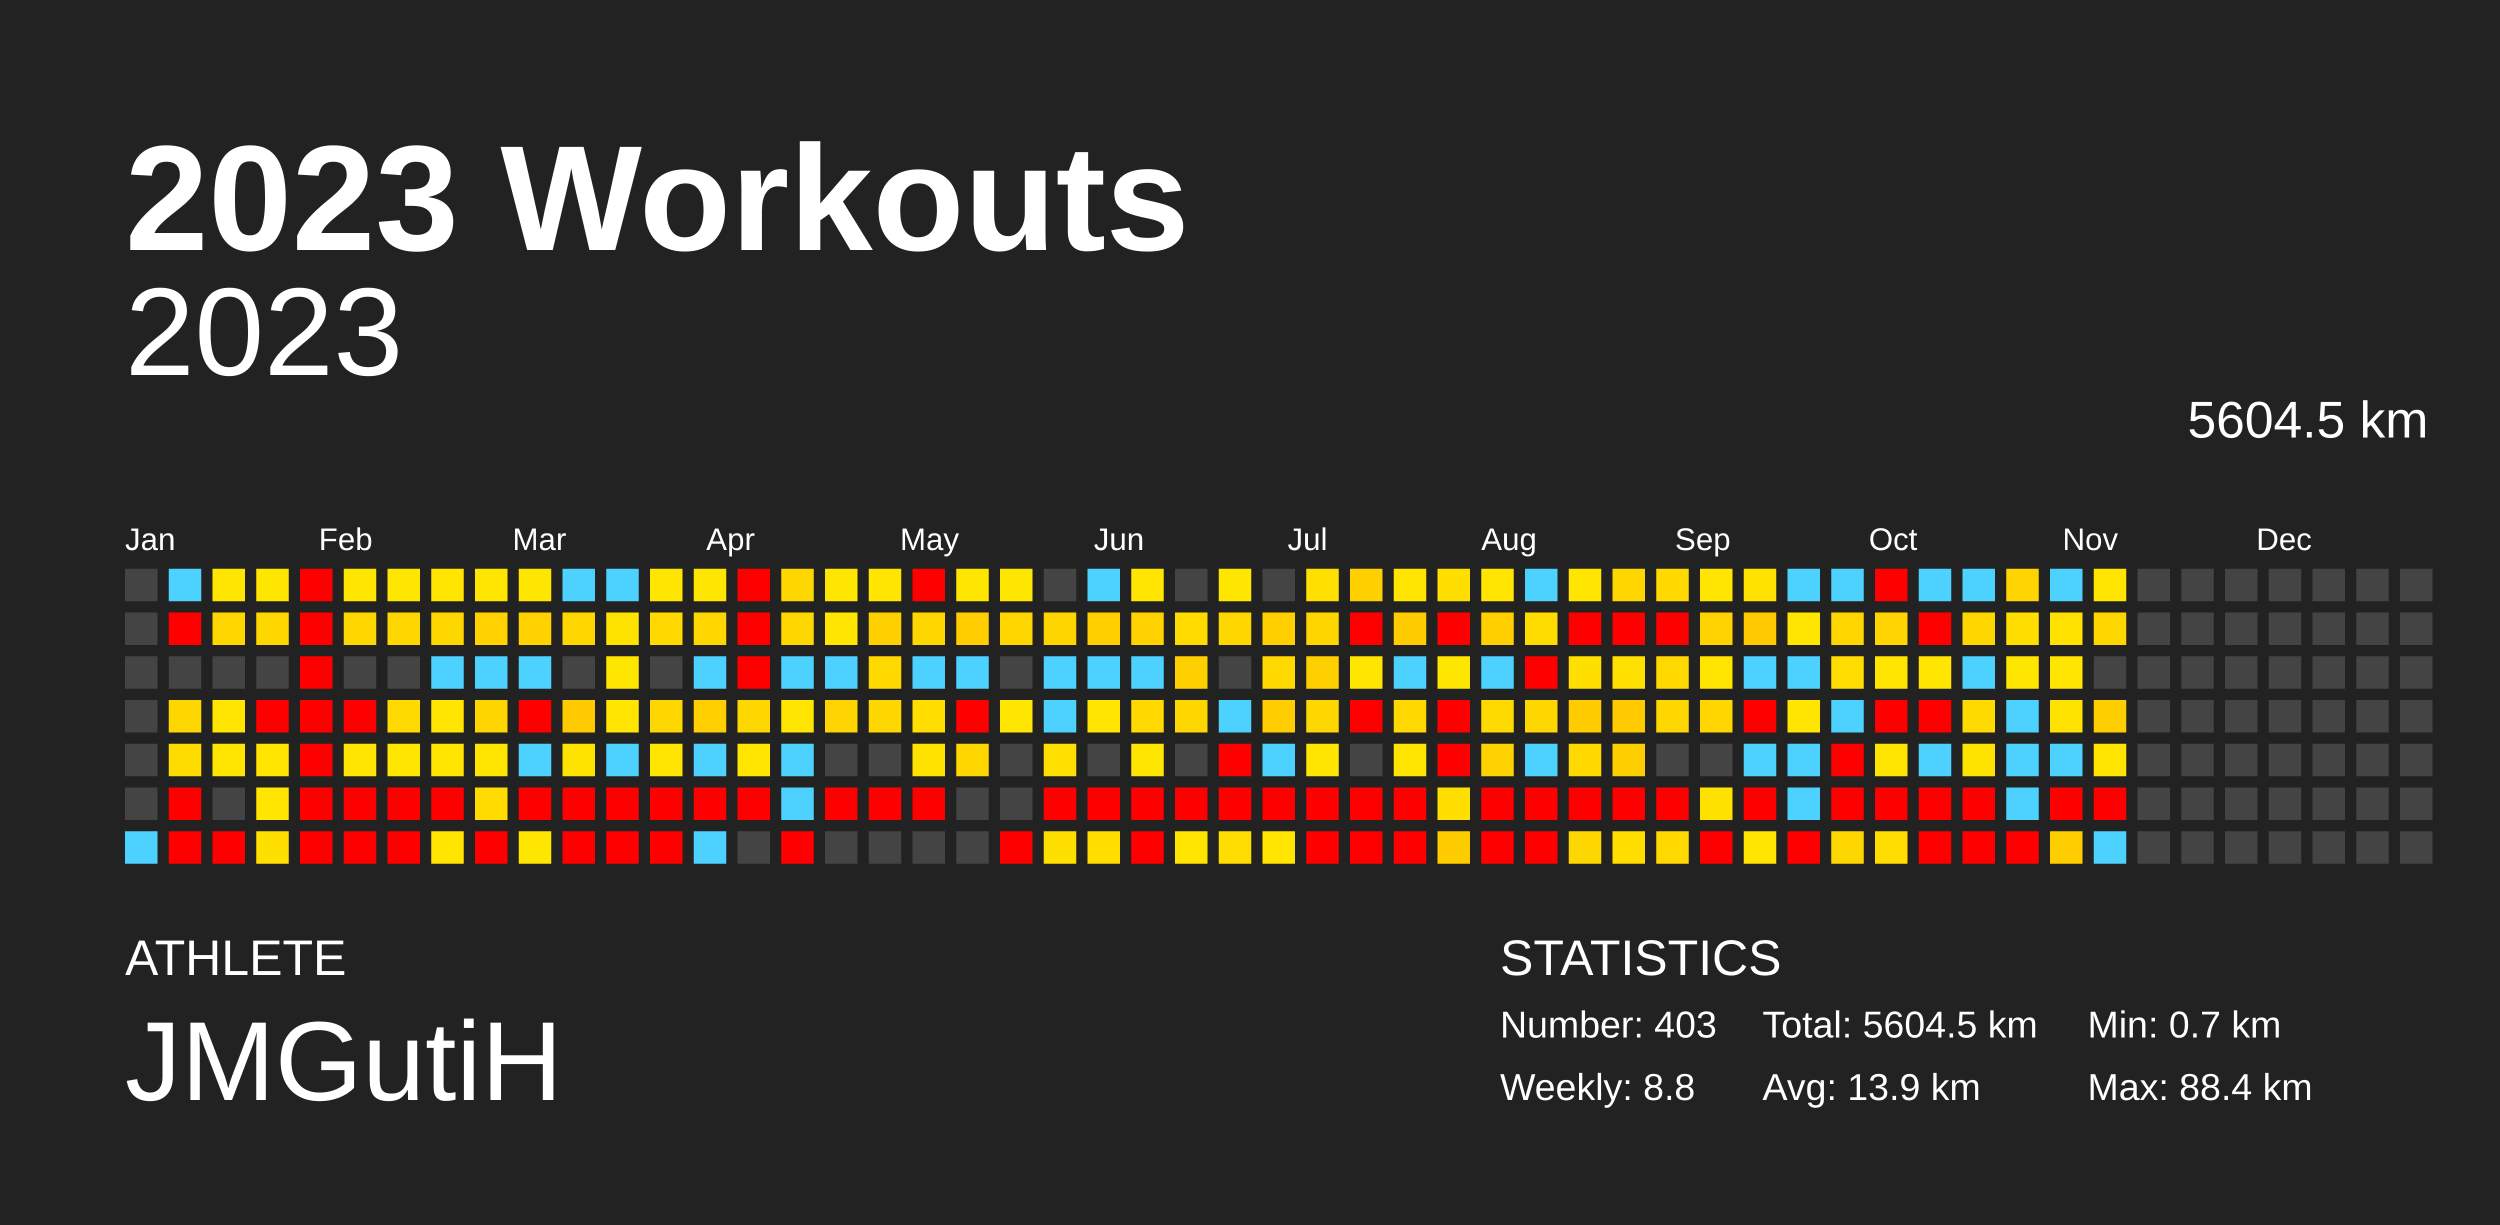
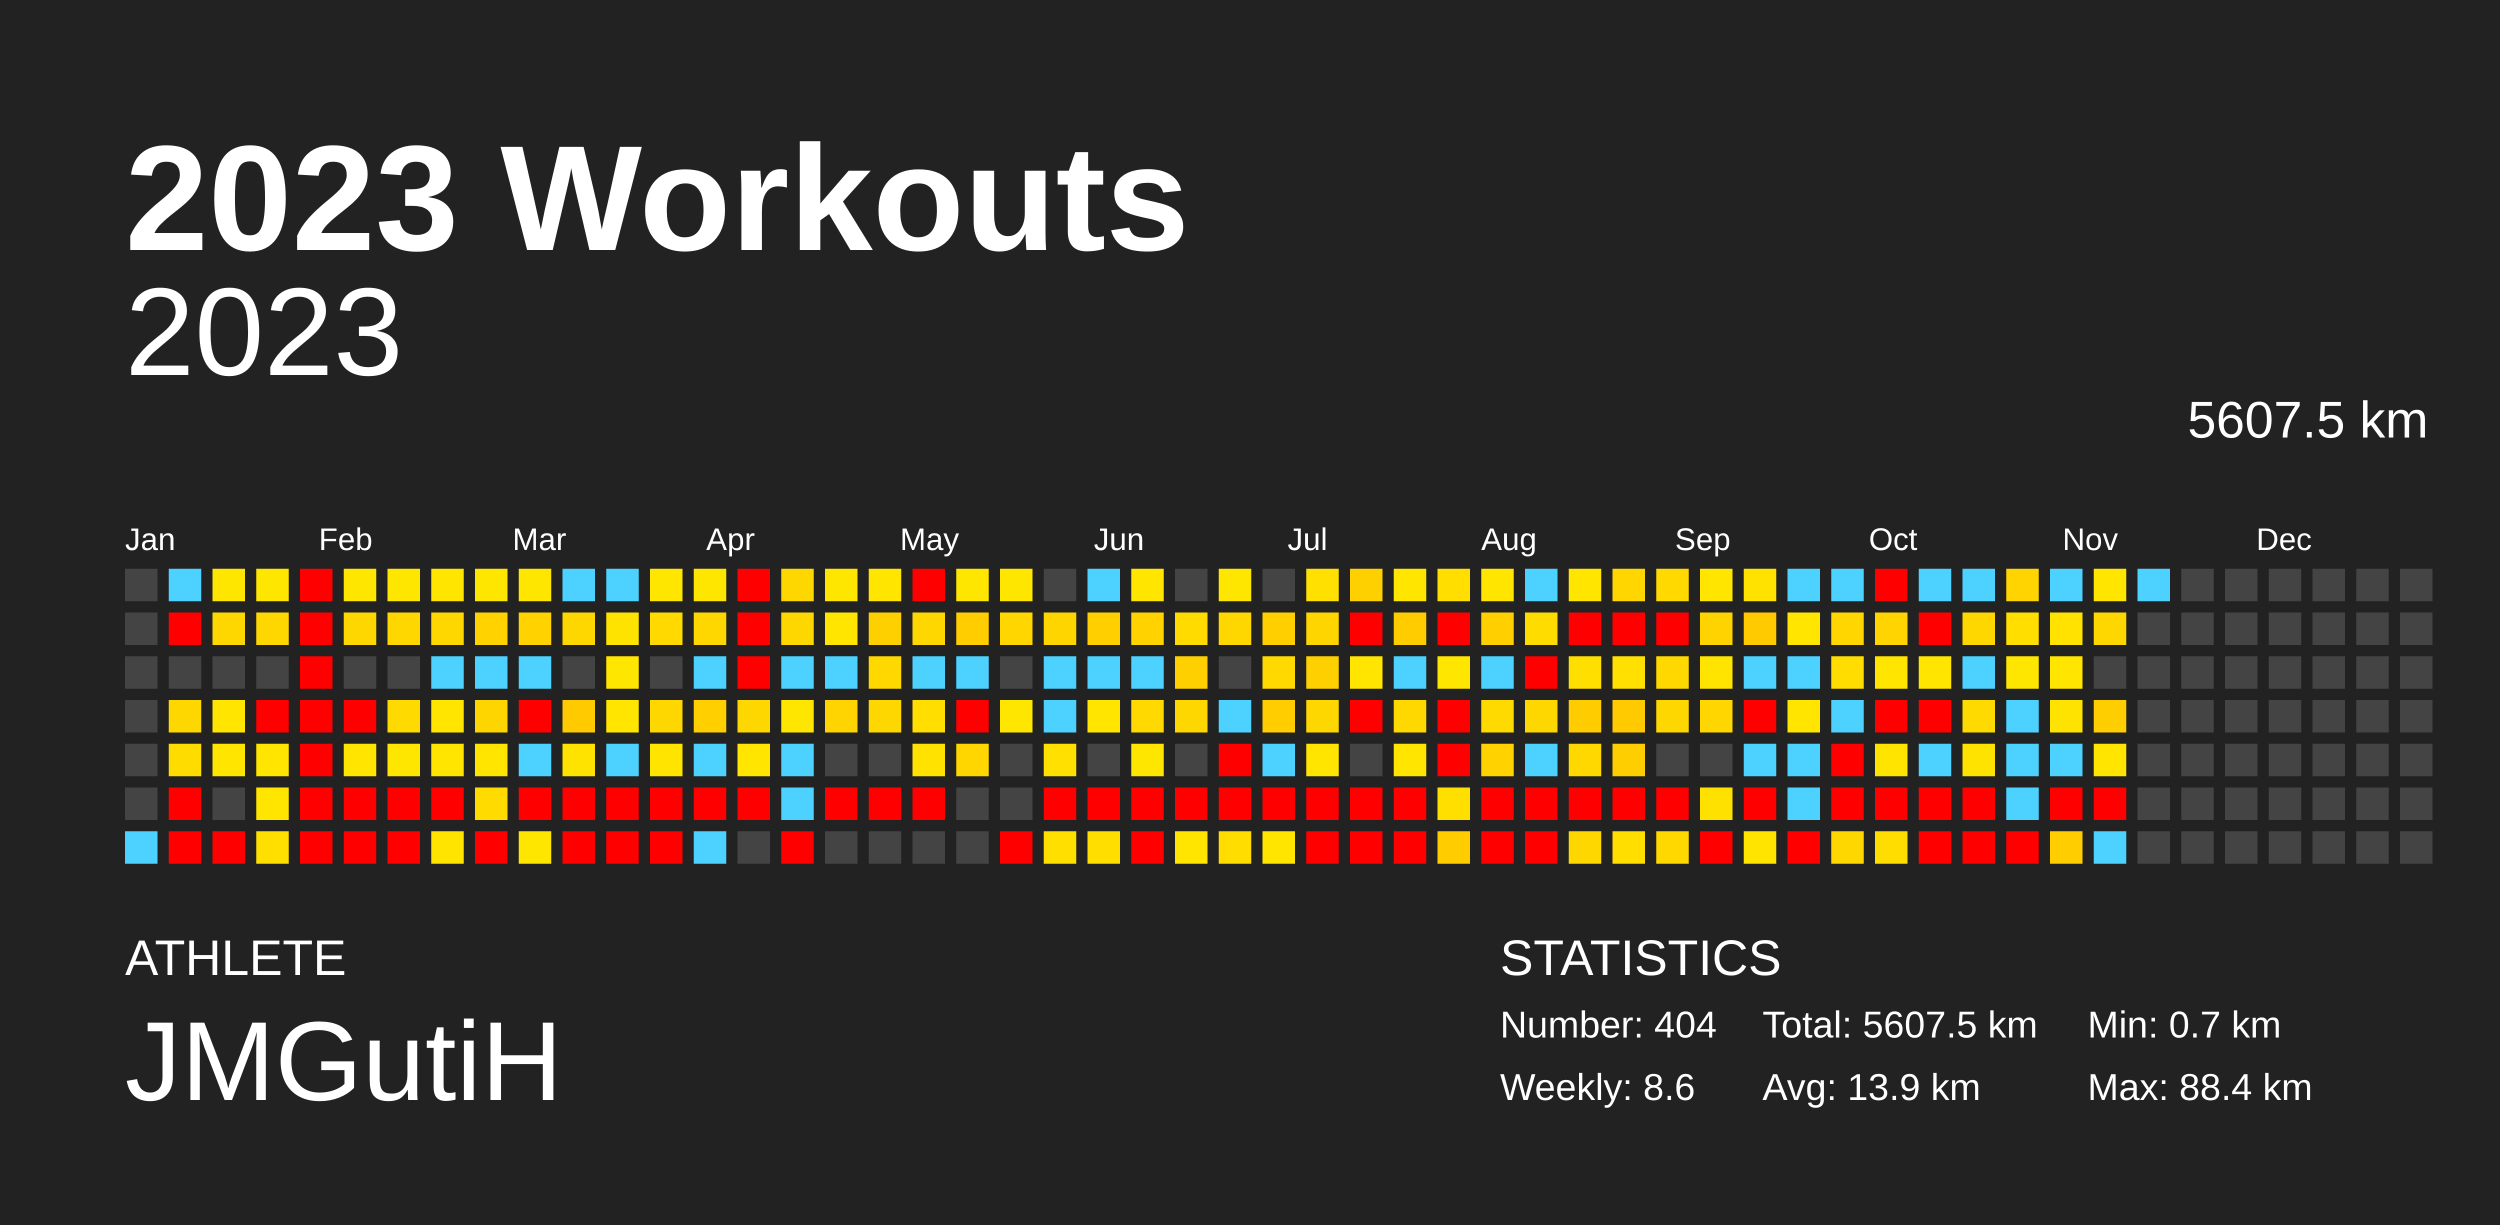
<svg xmlns="http://www.w3.org/2000/svg" baseProfile="full" height="98mm" version="1.1" viewBox="0,0,200,98" width="200mm">
  <defs />
  <rect fill="#222222" height="98" width="200" x="0" y="0" />
  <text fill="#FFFFFF" style="font-size:12px; font-family:Arial; font-weight:bold;" x="10" y="20">2023 Workouts</text>
  <text fill="#FFFFFF" style="font-size:4px; font-family:Arial" x="10" y="78">ATHLETE</text>
  <text fill="#FFFFFF" style="font-size:9px; font-family:Arial" x="10" y="88">JMGutiH</text>
  <text fill="#FFFFFF" style="font-size:4px; font-family:Arial" x="120" y="78">STATISTICS</text>
-   <text fill="#FFFFFF" style="font-size:3px; font-family:Arial" x="120" y="83">Number: 403</text>
-   <text fill="#FFFFFF" style="font-size:3px; font-family:Arial" x="120" y="88">Weekly: 8.8</text>
-   <text fill="#FFFFFF" style="font-size:3px; font-family:Arial" x="141" y="83">Total: 5604.5 km</text>
+   <text fill="#FFFFFF" style="font-size:3px; font-family:Arial" x="120" y="83">Number: 404</text>
+   <text fill="#FFFFFF" style="font-size:3px; font-family:Arial" x="120" y="88">Weekly: 8.6</text>
+   <text fill="#FFFFFF" style="font-size:3px; font-family:Arial" x="141" y="83">Total: 5607.5 km</text>
  <text fill="#FFFFFF" style="font-size:3px; font-family:Arial" x="141" y="88">Avg: 13.9 km</text>
  <text fill="#FFFFFF" style="font-size:3px; font-family:Arial" x="167" y="83">Min: 0.7 km</text>
  <text fill="#FFFFFF" style="font-size:3px; font-family:Arial" x="167" y="88">Max: 88.4 km</text>
  <text alignment-baseline="hanging" fill="#FFFFFF" style="font-size:10.0px; font-family:Arial;" x="10" y="30">2023</text>
-   <text alignment-baseline="hanging" fill="#FFFFFF" style="font-size:4.125px; font-family:Arial;" x="175" y="35">5604.5 km</text>
+   <text alignment-baseline="hanging" fill="#FFFFFF" style="font-size:4.125px; font-family:Arial;" x="175" y="35">5607.5 km</text>
  <text fill="#FFFFFF" style="font-size:2.5px; font-family:Arial" x="10.0" y="44">Jan</text>
  <text fill="#FFFFFF" style="font-size:2.5px; font-family:Arial" x="25.5" y="44">Feb</text>
  <text fill="#FFFFFF" style="font-size:2.5px; font-family:Arial" x="41.0" y="44">Mar</text>
  <text fill="#FFFFFF" style="font-size:2.5px; font-family:Arial" x="56.5" y="44">Apr</text>
  <text fill="#FFFFFF" style="font-size:2.5px; font-family:Arial" x="72.0" y="44">May</text>
  <text fill="#FFFFFF" style="font-size:2.5px; font-family:Arial" x="87.5" y="44">Jun</text>
  <text fill="#FFFFFF" style="font-size:2.5px; font-family:Arial" x="103.0" y="44">Jul</text>
  <text fill="#FFFFFF" style="font-size:2.5px; font-family:Arial" x="118.5" y="44">Aug</text>
  <text fill="#FFFFFF" style="font-size:2.5px; font-family:Arial" x="134.0" y="44">Sep</text>
  <text fill="#FFFFFF" style="font-size:2.5px; font-family:Arial" x="149.5" y="44">Oct</text>
  <text fill="#FFFFFF" style="font-size:2.5px; font-family:Arial" x="165.0" y="44">Nov</text>
  <text fill="#FFFFFF" style="font-size:2.5px; font-family:Arial" x="180.5" y="44">Dec</text>
  <rect fill="#444444" height="2.6" width="2.6" x="10.0" y="45.5" />
  <rect fill="#444444" height="2.6" width="2.6" x="10.0" y="49.0" />
  <rect fill="#444444" height="2.6" width="2.6" x="10.0" y="52.5" />
  <rect fill="#444444" height="2.6" width="2.6" x="10.0" y="56.0" />
  <rect fill="#444444" height="2.6" width="2.6" x="10.0" y="59.5" />
  <rect fill="#444444" height="2.6" width="2.6" x="10.0" y="63.0" />
  <rect fill="#4dd2ff" height="2.6" width="2.6" x="10.0" y="66.5" />
  <rect fill="#4dd2ff" height="2.6" width="2.6" x="13.5" y="45.5" />
  <rect fill="red" height="2.6" width="2.6" x="13.5" y="49.0" />
  <rect fill="#444444" height="2.6" width="2.6" x="13.5" y="52.5" />
  <rect fill="#ffd700" height="2.6" width="2.6" x="13.5" y="56.0" />
  <rect fill="#ffdc00" height="2.6" width="2.6" x="13.5" y="59.5" />
  <rect fill="red" height="2.6" width="2.6" x="13.5" y="63.0" />
  <rect fill="red" height="2.6" width="2.6" x="13.5" y="66.5" />
  <rect fill="#ffe600" height="2.6" width="2.6" x="17.0" y="45.5" />
  <rect fill="#ffd700" height="2.6" width="2.6" x="17.0" y="49.0" />
  <rect fill="#444444" height="2.6" width="2.6" x="17.0" y="52.5" />
  <rect fill="#ffe500" height="2.6" width="2.6" x="17.0" y="56.0" />
  <rect fill="#ffe500" height="2.6" width="2.6" x="17.0" y="59.5" />
  <rect fill="#444444" height="2.6" width="2.6" x="17.0" y="63.0" />
  <rect fill="red" height="2.6" width="2.6" x="17.0" y="66.5" />
  <rect fill="#ffe600" height="2.6" width="2.6" x="20.5" y="45.5" />
  <rect fill="#ffd700" height="2.6" width="2.6" x="20.5" y="49.0" />
  <rect fill="#444444" height="2.6" width="2.6" x="20.5" y="52.5" />
  <rect fill="red" height="2.6" width="2.6" x="20.5" y="56.0" />
  <rect fill="#ffe500" height="2.6" width="2.6" x="20.5" y="59.5" />
  <rect fill="#ffe500" height="2.6" width="2.6" x="20.5" y="63.0" />
  <rect fill="#ffdf00" height="2.6" width="2.6" x="20.5" y="66.5" />
  <rect fill="red" height="2.6" width="2.6" x="24.0" y="45.5" />
  <rect fill="red" height="2.6" width="2.6" x="24.0" y="49.0" />
  <rect fill="red" height="2.6" width="2.6" x="24.0" y="52.5" />
  <rect fill="red" height="2.6" width="2.6" x="24.0" y="56.0" />
  <rect fill="red" height="2.6" width="2.6" x="24.0" y="59.5" />
  <rect fill="red" height="2.6" width="2.6" x="24.0" y="63.0" />
  <rect fill="red" height="2.6" width="2.6" x="24.0" y="66.5" />
  <rect fill="#ffe600" height="2.6" width="2.6" x="27.5" y="45.5" />
  <rect fill="#ffd700" height="2.6" width="2.6" x="27.5" y="49.0" />
  <rect fill="#444444" height="2.6" width="2.6" x="27.5" y="52.5" />
  <rect fill="red" height="2.6" width="2.6" x="27.5" y="56.0" />
  <rect fill="#ffe500" height="2.6" width="2.6" x="27.5" y="59.5" />
  <rect fill="red" height="2.6" width="2.6" x="27.5" y="63.0" />
  <rect fill="red" height="2.6" width="2.6" x="27.5" y="66.5" />
  <rect fill="#ffe600" height="2.6" width="2.6" x="31.0" y="45.5" />
  <rect fill="#ffd700" height="2.6" width="2.6" x="31.0" y="49.0" />
  <rect fill="#444444" height="2.6" width="2.6" x="31.0" y="52.5" />
  <rect fill="#ffda00" height="2.6" width="2.6" x="31.0" y="56.0" />
  <rect fill="#ffe600" height="2.6" width="2.6" x="31.0" y="59.5" />
  <rect fill="red" height="2.6" width="2.6" x="31.0" y="63.0" />
  <rect fill="red" height="2.6" width="2.6" x="31.0" y="66.5" />
  <rect fill="#ffe500" height="2.6" width="2.6" x="34.5" y="45.5" />
  <rect fill="#ffd700" height="2.6" width="2.6" x="34.5" y="49.0" />
  <rect fill="#4dd2ff" height="2.6" width="2.6" x="34.5" y="52.5" />
  <rect fill="#ffe500" height="2.6" width="2.6" x="34.5" y="56.0" />
  <rect fill="#ffe500" height="2.6" width="2.6" x="34.5" y="59.5" />
  <rect fill="red" height="2.6" width="2.6" x="34.5" y="63.0" />
  <rect fill="#ffe400" height="2.6" width="2.6" x="34.5" y="66.5" />
  <rect fill="#ffe600" height="2.6" width="2.6" x="38.0" y="45.5" />
  <rect fill="#ffd200" height="2.6" width="2.6" x="38.0" y="49.0" />
  <rect fill="#4dd2ff" height="2.6" width="2.6" x="38.0" y="52.5" />
  <rect fill="#ffd500" height="2.6" width="2.6" x="38.0" y="56.0" />
  <rect fill="#ffe500" height="2.6" width="2.6" x="38.0" y="59.5" />
  <rect fill="#ffdb00" height="2.6" width="2.6" x="38.0" y="63.0" />
  <rect fill="red" height="2.6" width="2.6" x="38.0" y="66.5" />
  <rect fill="#ffe600" height="2.6" width="2.6" x="41.5" y="45.5" />
  <rect fill="#ffd200" height="2.6" width="2.6" x="41.5" y="49.0" />
  <rect fill="#4dd2ff" height="2.6" width="2.6" x="41.5" y="52.5" />
  <rect fill="red" height="2.6" width="2.6" x="41.5" y="56.0" />
  <rect fill="#4dd2ff" height="2.6" width="2.6" x="41.5" y="59.5" />
  <rect fill="red" height="2.6" width="2.6" x="41.5" y="63.0" />
  <rect fill="#ffe600" height="2.6" width="2.6" x="41.5" y="66.5" />
  <rect fill="#4dd2ff" height="2.6" width="2.6" x="45.0" y="45.5" />
  <rect fill="#ffd700" height="2.6" width="2.6" x="45.0" y="49.0" />
  <rect fill="#444444" height="2.6" width="2.6" x="45.0" y="52.5" />
  <rect fill="#ffca00" height="2.6" width="2.6" x="45.0" y="56.0" />
  <rect fill="#ffe300" height="2.6" width="2.6" x="45.0" y="59.5" />
  <rect fill="red" height="2.6" width="2.6" x="45.0" y="63.0" />
  <rect fill="red" height="2.6" width="2.6" x="45.0" y="66.5" />
  <rect fill="#4dd2ff" height="2.6" width="2.6" x="48.5" y="45.5" />
  <rect fill="#ffe300" height="2.6" width="2.6" x="48.5" y="49.0" />
  <rect fill="#ffe600" height="2.6" width="2.6" x="48.5" y="52.5" />
  <rect fill="#ffe500" height="2.6" width="2.6" x="48.5" y="56.0" />
  <rect fill="#4dd2ff" height="2.6" width="2.6" x="48.5" y="59.5" />
  <rect fill="red" height="2.6" width="2.6" x="48.5" y="63.0" />
  <rect fill="red" height="2.6" width="2.6" x="48.5" y="66.5" />
  <rect fill="#ffe600" height="2.6" width="2.6" x="52.0" y="45.5" />
  <rect fill="#ffd900" height="2.6" width="2.6" x="52.0" y="49.0" />
  <rect fill="#444444" height="2.6" width="2.6" x="52.0" y="52.5" />
  <rect fill="#ffd700" height="2.6" width="2.6" x="52.0" y="56.0" />
  <rect fill="#ffe400" height="2.6" width="2.6" x="52.0" y="59.5" />
  <rect fill="red" height="2.6" width="2.6" x="52.0" y="63.0" />
  <rect fill="red" height="2.6" width="2.6" x="52.0" y="66.5" />
  <rect fill="#ffe600" height="2.6" width="2.6" x="55.5" y="45.5" />
  <rect fill="#ffd700" height="2.6" width="2.6" x="55.5" y="49.0" />
  <rect fill="#4dd2ff" height="2.6" width="2.6" x="55.5" y="52.5" />
  <rect fill="#ffcf00" height="2.6" width="2.6" x="55.5" y="56.0" />
  <rect fill="#4dd2ff" height="2.6" width="2.6" x="55.5" y="59.5" />
  <rect fill="red" height="2.6" width="2.6" x="55.5" y="63.0" />
  <rect fill="#4dd2ff" height="2.6" width="2.6" x="55.5" y="66.5" />
  <rect fill="red" height="2.6" width="2.6" x="59.0" y="45.5" />
  <rect fill="red" height="2.6" width="2.6" x="59.0" y="49.0" />
  <rect fill="red" height="2.6" width="2.6" x="59.0" y="52.5" />
  <rect fill="#ffd700" height="2.6" width="2.6" x="59.0" y="56.0" />
  <rect fill="#ffe500" height="2.6" width="2.6" x="59.0" y="59.5" />
  <rect fill="red" height="2.6" width="2.6" x="59.0" y="63.0" />
  <rect fill="#444444" height="2.6" width="2.6" x="59.0" y="66.5" />
  <rect fill="#ffd700" height="2.6" width="2.6" x="62.5" y="45.5" />
  <rect fill="#ffd700" height="2.6" width="2.6" x="62.5" y="49.0" />
  <rect fill="#4dd2ff" height="2.6" width="2.6" x="62.5" y="52.5" />
  <rect fill="#ffe600" height="2.6" width="2.6" x="62.5" y="56.0" />
  <rect fill="#4dd2ff" height="2.6" width="2.6" x="62.5" y="59.5" />
  <rect fill="#4dd2ff" height="2.6" width="2.6" x="62.5" y="63.0" />
  <rect fill="red" height="2.6" width="2.6" x="62.5" y="66.5" />
  <rect fill="#ffe600" height="2.6" width="2.6" x="66.0" y="45.5" />
  <rect fill="#ffe500" height="2.6" width="2.6" x="66.0" y="49.0" />
  <rect fill="#4dd2ff" height="2.6" width="2.6" x="66.0" y="52.5" />
  <rect fill="#ffd400" height="2.6" width="2.6" x="66.0" y="56.0" />
  <rect fill="#444444" height="2.6" width="2.6" x="66.0" y="59.5" />
  <rect fill="red" height="2.6" width="2.6" x="66.0" y="63.0" />
  <rect fill="#444444" height="2.6" width="2.6" x="66.0" y="66.5" />
  <rect fill="#ffe500" height="2.6" width="2.6" x="69.5" y="45.5" />
  <rect fill="#ffd000" height="2.6" width="2.6" x="69.5" y="49.0" />
  <rect fill="#ffd800" height="2.6" width="2.6" x="69.5" y="52.5" />
  <rect fill="#ffd700" height="2.6" width="2.6" x="69.5" y="56.0" />
  <rect fill="#444444" height="2.6" width="2.6" x="69.5" y="59.5" />
  <rect fill="red" height="2.6" width="2.6" x="69.5" y="63.0" />
  <rect fill="#444444" height="2.6" width="2.6" x="69.5" y="66.5" />
  <rect fill="red" height="2.6" width="2.6" x="73.0" y="45.5" />
  <rect fill="#ffd700" height="2.6" width="2.6" x="73.0" y="49.0" />
  <rect fill="#4dd2ff" height="2.6" width="2.6" x="73.0" y="52.5" />
  <rect fill="#ffde00" height="2.6" width="2.6" x="73.0" y="56.0" />
  <rect fill="#ffe200" height="2.6" width="2.6" x="73.0" y="59.5" />
  <rect fill="red" height="2.6" width="2.6" x="73.0" y="63.0" />
  <rect fill="#444444" height="2.6" width="2.6" x="73.0" y="66.5" />
  <rect fill="#ffe600" height="2.6" width="2.6" x="76.5" y="45.5" />
  <rect fill="#ffcd00" height="2.6" width="2.6" x="76.5" y="49.0" />
  <rect fill="#4dd2ff" height="2.6" width="2.6" x="76.5" y="52.5" />
  <rect fill="red" height="2.6" width="2.6" x="76.5" y="56.0" />
  <rect fill="#ffd600" height="2.6" width="2.6" x="76.5" y="59.5" />
  <rect fill="#444444" height="2.6" width="2.6" x="76.5" y="63.0" />
  <rect fill="#444444" height="2.6" width="2.6" x="76.5" y="66.5" />
  <rect fill="#ffe600" height="2.6" width="2.6" x="80.0" y="45.5" />
  <rect fill="#ffd600" height="2.6" width="2.6" x="80.0" y="49.0" />
  <rect fill="#444444" height="2.6" width="2.6" x="80.0" y="52.5" />
  <rect fill="#ffe600" height="2.6" width="2.6" x="80.0" y="56.0" />
  <rect fill="#444444" height="2.6" width="2.6" x="80.0" y="59.5" />
  <rect fill="#444444" height="2.6" width="2.6" x="80.0" y="63.0" />
  <rect fill="red" height="2.6" width="2.6" x="80.0" y="66.5" />
  <rect fill="#444444" height="2.6" width="2.6" x="83.5" y="45.5" />
  <rect fill="#ffd500" height="2.6" width="2.6" x="83.5" y="49.0" />
  <rect fill="#4dd2ff" height="2.6" width="2.6" x="83.5" y="52.5" />
  <rect fill="#4dd2ff" height="2.6" width="2.6" x="83.5" y="56.0" />
  <rect fill="#ffe000" height="2.6" width="2.6" x="83.5" y="59.5" />
  <rect fill="red" height="2.6" width="2.6" x="83.5" y="63.0" />
  <rect fill="#ffdf00" height="2.6" width="2.6" x="83.5" y="66.5" />
  <rect fill="#4dd2ff" height="2.6" width="2.6" x="87.0" y="45.5" />
  <rect fill="#ffcf00" height="2.6" width="2.6" x="87.0" y="49.0" />
  <rect fill="#4dd2ff" height="2.6" width="2.6" x="87.0" y="52.5" />
  <rect fill="#ffe500" height="2.6" width="2.6" x="87.0" y="56.0" />
  <rect fill="#444444" height="2.6" width="2.6" x="87.0" y="59.5" />
  <rect fill="red" height="2.6" width="2.6" x="87.0" y="63.0" />
  <rect fill="#ffde00" height="2.6" width="2.6" x="87.0" y="66.5" />
  <rect fill="#ffe500" height="2.6" width="2.6" x="90.5" y="45.5" />
  <rect fill="#ffd200" height="2.6" width="2.6" x="90.5" y="49.0" />
  <rect fill="#4dd2ff" height="2.6" width="2.6" x="90.5" y="52.5" />
  <rect fill="#ffd900" height="2.6" width="2.6" x="90.5" y="56.0" />
  <rect fill="#ffe600" height="2.6" width="2.6" x="90.5" y="59.5" />
  <rect fill="red" height="2.6" width="2.6" x="90.5" y="63.0" />
  <rect fill="red" height="2.6" width="2.6" x="90.5" y="66.5" />
  <rect fill="#444444" height="2.6" width="2.6" x="94.0" y="45.5" />
  <rect fill="#ffdb00" height="2.6" width="2.6" x="94.0" y="49.0" />
  <rect fill="#ffd000" height="2.6" width="2.6" x="94.0" y="52.5" />
  <rect fill="#ffd700" height="2.6" width="2.6" x="94.0" y="56.0" />
  <rect fill="#444444" height="2.6" width="2.6" x="94.0" y="59.5" />
  <rect fill="red" height="2.6" width="2.6" x="94.0" y="63.0" />
  <rect fill="#ffe500" height="2.6" width="2.6" x="94.0" y="66.5" />
  <rect fill="#ffe600" height="2.6" width="2.6" x="97.5" y="45.5" />
  <rect fill="#ffd700" height="2.6" width="2.6" x="97.5" y="49.0" />
  <rect fill="#444444" height="2.6" width="2.6" x="97.5" y="52.5" />
  <rect fill="#4dd2ff" height="2.6" width="2.6" x="97.5" y="56.0" />
  <rect fill="red" height="2.6" width="2.6" x="97.5" y="59.5" />
  <rect fill="red" height="2.6" width="2.6" x="97.5" y="63.0" />
  <rect fill="#ffdd00" height="2.6" width="2.6" x="97.5" y="66.5" />
  <rect fill="#444444" height="2.6" width="2.6" x="101.0" y="45.5" />
  <rect fill="#ffcf00" height="2.6" width="2.6" x="101.0" y="49.0" />
  <rect fill="#ffd900" height="2.6" width="2.6" x="101.0" y="52.5" />
  <rect fill="#ffcd00" height="2.6" width="2.6" x="101.0" y="56.0" />
  <rect fill="#4dd2ff" height="2.6" width="2.6" x="101.0" y="59.5" />
  <rect fill="red" height="2.6" width="2.6" x="101.0" y="63.0" />
  <rect fill="#ffe500" height="2.6" width="2.6" x="101.0" y="66.5" />
  <rect fill="#ffe000" height="2.6" width="2.6" x="104.5" y="45.5" />
  <rect fill="#ffd500" height="2.6" width="2.6" x="104.5" y="49.0" />
  <rect fill="#ffd000" height="2.6" width="2.6" x="104.5" y="52.5" />
  <rect fill="#ffd700" height="2.6" width="2.6" x="104.5" y="56.0" />
  <rect fill="#ffe500" height="2.6" width="2.6" x="104.5" y="59.5" />
  <rect fill="red" height="2.6" width="2.6" x="104.5" y="63.0" />
  <rect fill="red" height="2.6" width="2.6" x="104.5" y="66.5" />
  <rect fill="#ffd000" height="2.6" width="2.6" x="108.0" y="45.5" />
  <rect fill="red" height="2.6" width="2.6" x="108.0" y="49.0" />
  <rect fill="#ffe500" height="2.6" width="2.6" x="108.0" y="52.5" />
  <rect fill="red" height="2.6" width="2.6" x="108.0" y="56.0" />
  <rect fill="#444444" height="2.6" width="2.6" x="108.0" y="59.5" />
  <rect fill="red" height="2.6" width="2.6" x="108.0" y="63.0" />
  <rect fill="red" height="2.6" width="2.6" x="108.0" y="66.5" />
  <rect fill="#ffe500" height="2.6" width="2.6" x="111.5" y="45.5" />
  <rect fill="#ffcc00" height="2.6" width="2.6" x="111.5" y="49.0" />
  <rect fill="#4dd2ff" height="2.6" width="2.6" x="111.5" y="52.5" />
  <rect fill="#ffd800" height="2.6" width="2.6" x="111.5" y="56.0" />
  <rect fill="#ffe500" height="2.6" width="2.6" x="111.5" y="59.5" />
  <rect fill="red" height="2.6" width="2.6" x="111.5" y="63.0" />
  <rect fill="red" height="2.6" width="2.6" x="111.5" y="66.5" />
  <rect fill="#ffde00" height="2.6" width="2.6" x="115.0" y="45.5" />
  <rect fill="red" height="2.6" width="2.6" x="115.0" y="49.0" />
  <rect fill="#ffe600" height="2.6" width="2.6" x="115.0" y="52.5" />
  <rect fill="red" height="2.6" width="2.6" x="115.0" y="56.0" />
  <rect fill="red" height="2.6" width="2.6" x="115.0" y="59.5" />
  <rect fill="#ffdf00" height="2.6" width="2.6" x="115.0" y="63.0" />
  <rect fill="#ffcc00" height="2.6" width="2.6" x="115.0" y="66.5" />
  <rect fill="#ffe500" height="2.6" width="2.6" x="118.5" y="45.5" />
  <rect fill="#ffcf00" height="2.6" width="2.6" x="118.5" y="49.0" />
  <rect fill="#4dd2ff" height="2.6" width="2.6" x="118.5" y="52.5" />
  <rect fill="#ffda00" height="2.6" width="2.6" x="118.5" y="56.0" />
  <rect fill="#ffd200" height="2.6" width="2.6" x="118.5" y="59.5" />
  <rect fill="red" height="2.6" width="2.6" x="118.5" y="63.0" />
  <rect fill="red" height="2.6" width="2.6" x="118.5" y="66.5" />
  <rect fill="#4dd2ff" height="2.6" width="2.6" x="122.0" y="45.5" />
  <rect fill="#ffdc00" height="2.6" width="2.6" x="122.0" y="49.0" />
  <rect fill="red" height="2.6" width="2.6" x="122.0" y="52.5" />
  <rect fill="#ffd700" height="2.6" width="2.6" x="122.0" y="56.0" />
  <rect fill="#4dd2ff" height="2.6" width="2.6" x="122.0" y="59.5" />
  <rect fill="red" height="2.6" width="2.6" x="122.0" y="63.0" />
  <rect fill="red" height="2.6" width="2.6" x="122.0" y="66.5" />
  <rect fill="#ffe500" height="2.6" width="2.6" x="125.5" y="45.5" />
  <rect fill="red" height="2.6" width="2.6" x="125.5" y="49.0" />
  <rect fill="#ffdf00" height="2.6" width="2.6" x="125.5" y="52.5" />
  <rect fill="#ffcc00" height="2.6" width="2.6" x="125.5" y="56.0" />
  <rect fill="#ffd800" height="2.6" width="2.6" x="125.5" y="59.5" />
  <rect fill="red" height="2.6" width="2.6" x="125.5" y="63.0" />
  <rect fill="#ffd700" height="2.6" width="2.6" x="125.5" y="66.5" />
  <rect fill="#ffd600" height="2.6" width="2.6" x="129.0" y="45.5" />
  <rect fill="red" height="2.6" width="2.6" x="129.0" y="49.0" />
  <rect fill="#ffe000" height="2.6" width="2.6" x="129.0" y="52.5" />
  <rect fill="#ffca00" height="2.6" width="2.6" x="129.0" y="56.0" />
  <rect fill="#ffce00" height="2.6" width="2.6" x="129.0" y="59.5" />
  <rect fill="red" height="2.6" width="2.6" x="129.0" y="63.0" />
  <rect fill="#ffde00" height="2.6" width="2.6" x="129.0" y="66.5" />
  <rect fill="#ffd900" height="2.6" width="2.6" x="132.5" y="45.5" />
  <rect fill="red" height="2.6" width="2.6" x="132.5" y="49.0" />
  <rect fill="#ffd800" height="2.6" width="2.6" x="132.5" y="52.5" />
  <rect fill="#ffd700" height="2.6" width="2.6" x="132.5" y="56.0" />
  <rect fill="#444444" height="2.6" width="2.6" x="132.5" y="59.5" />
  <rect fill="red" height="2.6" width="2.6" x="132.5" y="63.0" />
  <rect fill="#ffd800" height="2.6" width="2.6" x="132.5" y="66.5" />
  <rect fill="#ffe500" height="2.6" width="2.6" x="136.0" y="45.5" />
  <rect fill="#ffd300" height="2.6" width="2.6" x="136.0" y="49.0" />
  <rect fill="#ffe400" height="2.6" width="2.6" x="136.0" y="52.5" />
  <rect fill="#ffd600" height="2.6" width="2.6" x="136.0" y="56.0" />
  <rect fill="#444444" height="2.6" width="2.6" x="136.0" y="59.5" />
  <rect fill="#ffe100" height="2.6" width="2.6" x="136.0" y="63.0" />
  <rect fill="red" height="2.6" width="2.6" x="136.0" y="66.5" />
  <rect fill="#ffe200" height="2.6" width="2.6" x="139.5" y="45.5" />
  <rect fill="#ffca00" height="2.6" width="2.6" x="139.5" y="49.0" />
  <rect fill="#4dd2ff" height="2.6" width="2.6" x="139.5" y="52.5" />
  <rect fill="red" height="2.6" width="2.6" x="139.5" y="56.0" />
  <rect fill="#4dd2ff" height="2.6" width="2.6" x="139.5" y="59.5" />
  <rect fill="red" height="2.6" width="2.6" x="139.5" y="63.0" />
  <rect fill="#ffe400" height="2.6" width="2.6" x="139.5" y="66.5" />
  <rect fill="#4dd2ff" height="2.6" width="2.6" x="143.0" y="45.5" />
  <rect fill="#ffe500" height="2.6" width="2.6" x="143.0" y="49.0" />
  <rect fill="#4dd2ff" height="2.6" width="2.6" x="143.0" y="52.5" />
  <rect fill="#ffe500" height="2.6" width="2.6" x="143.0" y="56.0" />
  <rect fill="#4dd2ff" height="2.6" width="2.6" x="143.0" y="59.5" />
  <rect fill="#4dd2ff" height="2.6" width="2.6" x="143.0" y="63.0" />
  <rect fill="red" height="2.6" width="2.6" x="143.0" y="66.5" />
  <rect fill="#4dd2ff" height="2.6" width="2.6" x="146.5" y="45.5" />
  <rect fill="#ffd600" height="2.6" width="2.6" x="146.5" y="49.0" />
  <rect fill="#ffdd00" height="2.6" width="2.6" x="146.5" y="52.5" />
  <rect fill="#4dd2ff" height="2.6" width="2.6" x="146.5" y="56.0" />
  <rect fill="red" height="2.6" width="2.6" x="146.5" y="59.5" />
  <rect fill="red" height="2.6" width="2.6" x="146.5" y="63.0" />
  <rect fill="#ffd700" height="2.6" width="2.6" x="146.5" y="66.5" />
  <rect fill="red" height="2.6" width="2.6" x="150.0" y="45.5" />
  <rect fill="#ffd400" height="2.6" width="2.6" x="150.0" y="49.0" />
  <rect fill="#ffe500" height="2.6" width="2.6" x="150.0" y="52.5" />
  <rect fill="red" height="2.6" width="2.6" x="150.0" y="56.0" />
  <rect fill="#ffe400" height="2.6" width="2.6" x="150.0" y="59.5" />
  <rect fill="red" height="2.6" width="2.6" x="150.0" y="63.0" />
  <rect fill="#ffdd00" height="2.6" width="2.6" x="150.0" y="66.5" />
  <rect fill="#4dd2ff" height="2.6" width="2.6" x="153.5" y="45.5" />
  <rect fill="red" height="2.6" width="2.6" x="153.5" y="49.0" />
  <rect fill="#ffe500" height="2.6" width="2.6" x="153.5" y="52.5" />
  <rect fill="red" height="2.6" width="2.6" x="153.5" y="56.0" />
  <rect fill="#4dd2ff" height="2.6" width="2.6" x="153.5" y="59.5" />
  <rect fill="red" height="2.6" width="2.6" x="153.5" y="63.0" />
  <rect fill="red" height="2.6" width="2.6" x="153.5" y="66.5" />
  <rect fill="#4dd2ff" height="2.6" width="2.6" x="157.0" y="45.5" />
  <rect fill="#ffd700" height="2.6" width="2.6" x="157.0" y="49.0" />
  <rect fill="#4dd2ff" height="2.6" width="2.6" x="157.0" y="52.5" />
  <rect fill="#ffda00" height="2.6" width="2.6" x="157.0" y="56.0" />
  <rect fill="#ffe300" height="2.6" width="2.6" x="157.0" y="59.5" />
  <rect fill="red" height="2.6" width="2.6" x="157.0" y="63.0" />
  <rect fill="red" height="2.6" width="2.6" x="157.0" y="66.5" />
  <rect fill="#ffd400" height="2.6" width="2.6" x="160.5" y="45.5" />
  <rect fill="#ffde00" height="2.6" width="2.6" x="160.5" y="49.0" />
  <rect fill="#ffe600" height="2.6" width="2.6" x="160.5" y="52.5" />
  <rect fill="#4dd2ff" height="2.6" width="2.6" x="160.5" y="56.0" />
  <rect fill="#4dd2ff" height="2.6" width="2.6" x="160.5" y="59.5" />
  <rect fill="#4dd2ff" height="2.6" width="2.6" x="160.5" y="63.0" />
  <rect fill="red" height="2.6" width="2.6" x="160.5" y="66.5" />
  <rect fill="#4dd2ff" height="2.6" width="2.6" x="164.0" y="45.5" />
  <rect fill="#ffe200" height="2.6" width="2.6" x="164.0" y="49.0" />
  <rect fill="#ffe500" height="2.6" width="2.6" x="164.0" y="52.5" />
  <rect fill="#ffe300" height="2.6" width="2.6" x="164.0" y="56.0" />
  <rect fill="#4dd2ff" height="2.6" width="2.6" x="164.0" y="59.5" />
  <rect fill="red" height="2.6" width="2.6" x="164.0" y="63.0" />
  <rect fill="#ffcd00" height="2.6" width="2.6" x="164.0" y="66.5" />
  <rect fill="#ffe500" height="2.6" width="2.6" x="167.5" y="45.5" />
  <rect fill="#ffd700" height="2.6" width="2.6" x="167.5" y="49.0" />
  <rect fill="#444444" height="2.6" width="2.6" x="167.5" y="52.5" />
  <rect fill="#ffce00" height="2.6" width="2.6" x="167.5" y="56.0" />
  <rect fill="#ffe500" height="2.6" width="2.6" x="167.5" y="59.5" />
  <rect fill="red" height="2.6" width="2.6" x="167.5" y="63.0" />
  <rect fill="#4dd2ff" height="2.6" width="2.6" x="167.5" y="66.5" />
-   <rect fill="#444444" height="2.6" width="2.6" x="171.0" y="45.5" />
+   <rect fill="#4dd2ff" height="2.6" width="2.6" x="171.0" y="45.5" />
  <rect fill="#444444" height="2.6" width="2.6" x="171.0" y="49.0" />
  <rect fill="#444444" height="2.6" width="2.6" x="171.0" y="52.5" />
  <rect fill="#444444" height="2.6" width="2.6" x="171.0" y="56.0" />
  <rect fill="#444444" height="2.6" width="2.6" x="171.0" y="59.5" />
  <rect fill="#444444" height="2.6" width="2.6" x="171.0" y="63.0" />
  <rect fill="#444444" height="2.6" width="2.6" x="171.0" y="66.5" />
  <rect fill="#444444" height="2.6" width="2.6" x="174.5" y="45.5" />
  <rect fill="#444444" height="2.6" width="2.6" x="174.5" y="49.0" />
  <rect fill="#444444" height="2.6" width="2.6" x="174.5" y="52.5" />
  <rect fill="#444444" height="2.6" width="2.6" x="174.5" y="56.0" />
  <rect fill="#444444" height="2.6" width="2.6" x="174.5" y="59.5" />
  <rect fill="#444444" height="2.6" width="2.6" x="174.5" y="63.0" />
  <rect fill="#444444" height="2.6" width="2.6" x="174.5" y="66.5" />
  <rect fill="#444444" height="2.6" width="2.6" x="178.0" y="45.5" />
  <rect fill="#444444" height="2.6" width="2.6" x="178.0" y="49.0" />
  <rect fill="#444444" height="2.6" width="2.6" x="178.0" y="52.5" />
  <rect fill="#444444" height="2.6" width="2.6" x="178.0" y="56.0" />
  <rect fill="#444444" height="2.6" width="2.6" x="178.0" y="59.5" />
  <rect fill="#444444" height="2.6" width="2.6" x="178.0" y="63.0" />
  <rect fill="#444444" height="2.6" width="2.6" x="178.0" y="66.5" />
  <rect fill="#444444" height="2.6" width="2.6" x="181.5" y="45.5" />
  <rect fill="#444444" height="2.6" width="2.6" x="181.5" y="49.0" />
  <rect fill="#444444" height="2.6" width="2.6" x="181.5" y="52.5" />
  <rect fill="#444444" height="2.6" width="2.6" x="181.5" y="56.0" />
  <rect fill="#444444" height="2.6" width="2.6" x="181.5" y="59.5" />
  <rect fill="#444444" height="2.6" width="2.6" x="181.5" y="63.0" />
  <rect fill="#444444" height="2.6" width="2.6" x="181.5" y="66.5" />
  <rect fill="#444444" height="2.6" width="2.6" x="185.0" y="45.5" />
  <rect fill="#444444" height="2.6" width="2.6" x="185.0" y="49.0" />
  <rect fill="#444444" height="2.6" width="2.6" x="185.0" y="52.5" />
  <rect fill="#444444" height="2.6" width="2.6" x="185.0" y="56.0" />
  <rect fill="#444444" height="2.6" width="2.6" x="185.0" y="59.5" />
  <rect fill="#444444" height="2.6" width="2.6" x="185.0" y="63.0" />
  <rect fill="#444444" height="2.6" width="2.6" x="185.0" y="66.5" />
  <rect fill="#444444" height="2.6" width="2.6" x="188.5" y="45.5" />
  <rect fill="#444444" height="2.6" width="2.6" x="188.5" y="49.0" />
  <rect fill="#444444" height="2.6" width="2.6" x="188.5" y="52.5" />
  <rect fill="#444444" height="2.6" width="2.6" x="188.5" y="56.0" />
  <rect fill="#444444" height="2.6" width="2.6" x="188.5" y="59.5" />
  <rect fill="#444444" height="2.6" width="2.6" x="188.5" y="63.0" />
  <rect fill="#444444" height="2.6" width="2.6" x="188.5" y="66.5" />
  <rect fill="#444444" height="2.6" width="2.6" x="192.0" y="45.5" />
  <rect fill="#444444" height="2.6" width="2.6" x="192.0" y="49.0" />
  <rect fill="#444444" height="2.6" width="2.6" x="192.0" y="52.5" />
  <rect fill="#444444" height="2.6" width="2.6" x="192.0" y="56.0" />
  <rect fill="#444444" height="2.6" width="2.6" x="192.0" y="59.5" />
  <rect fill="#444444" height="2.6" width="2.6" x="192.0" y="63.0" />
  <rect fill="#444444" height="2.6" width="2.6" x="192.0" y="66.5" />
</svg>
